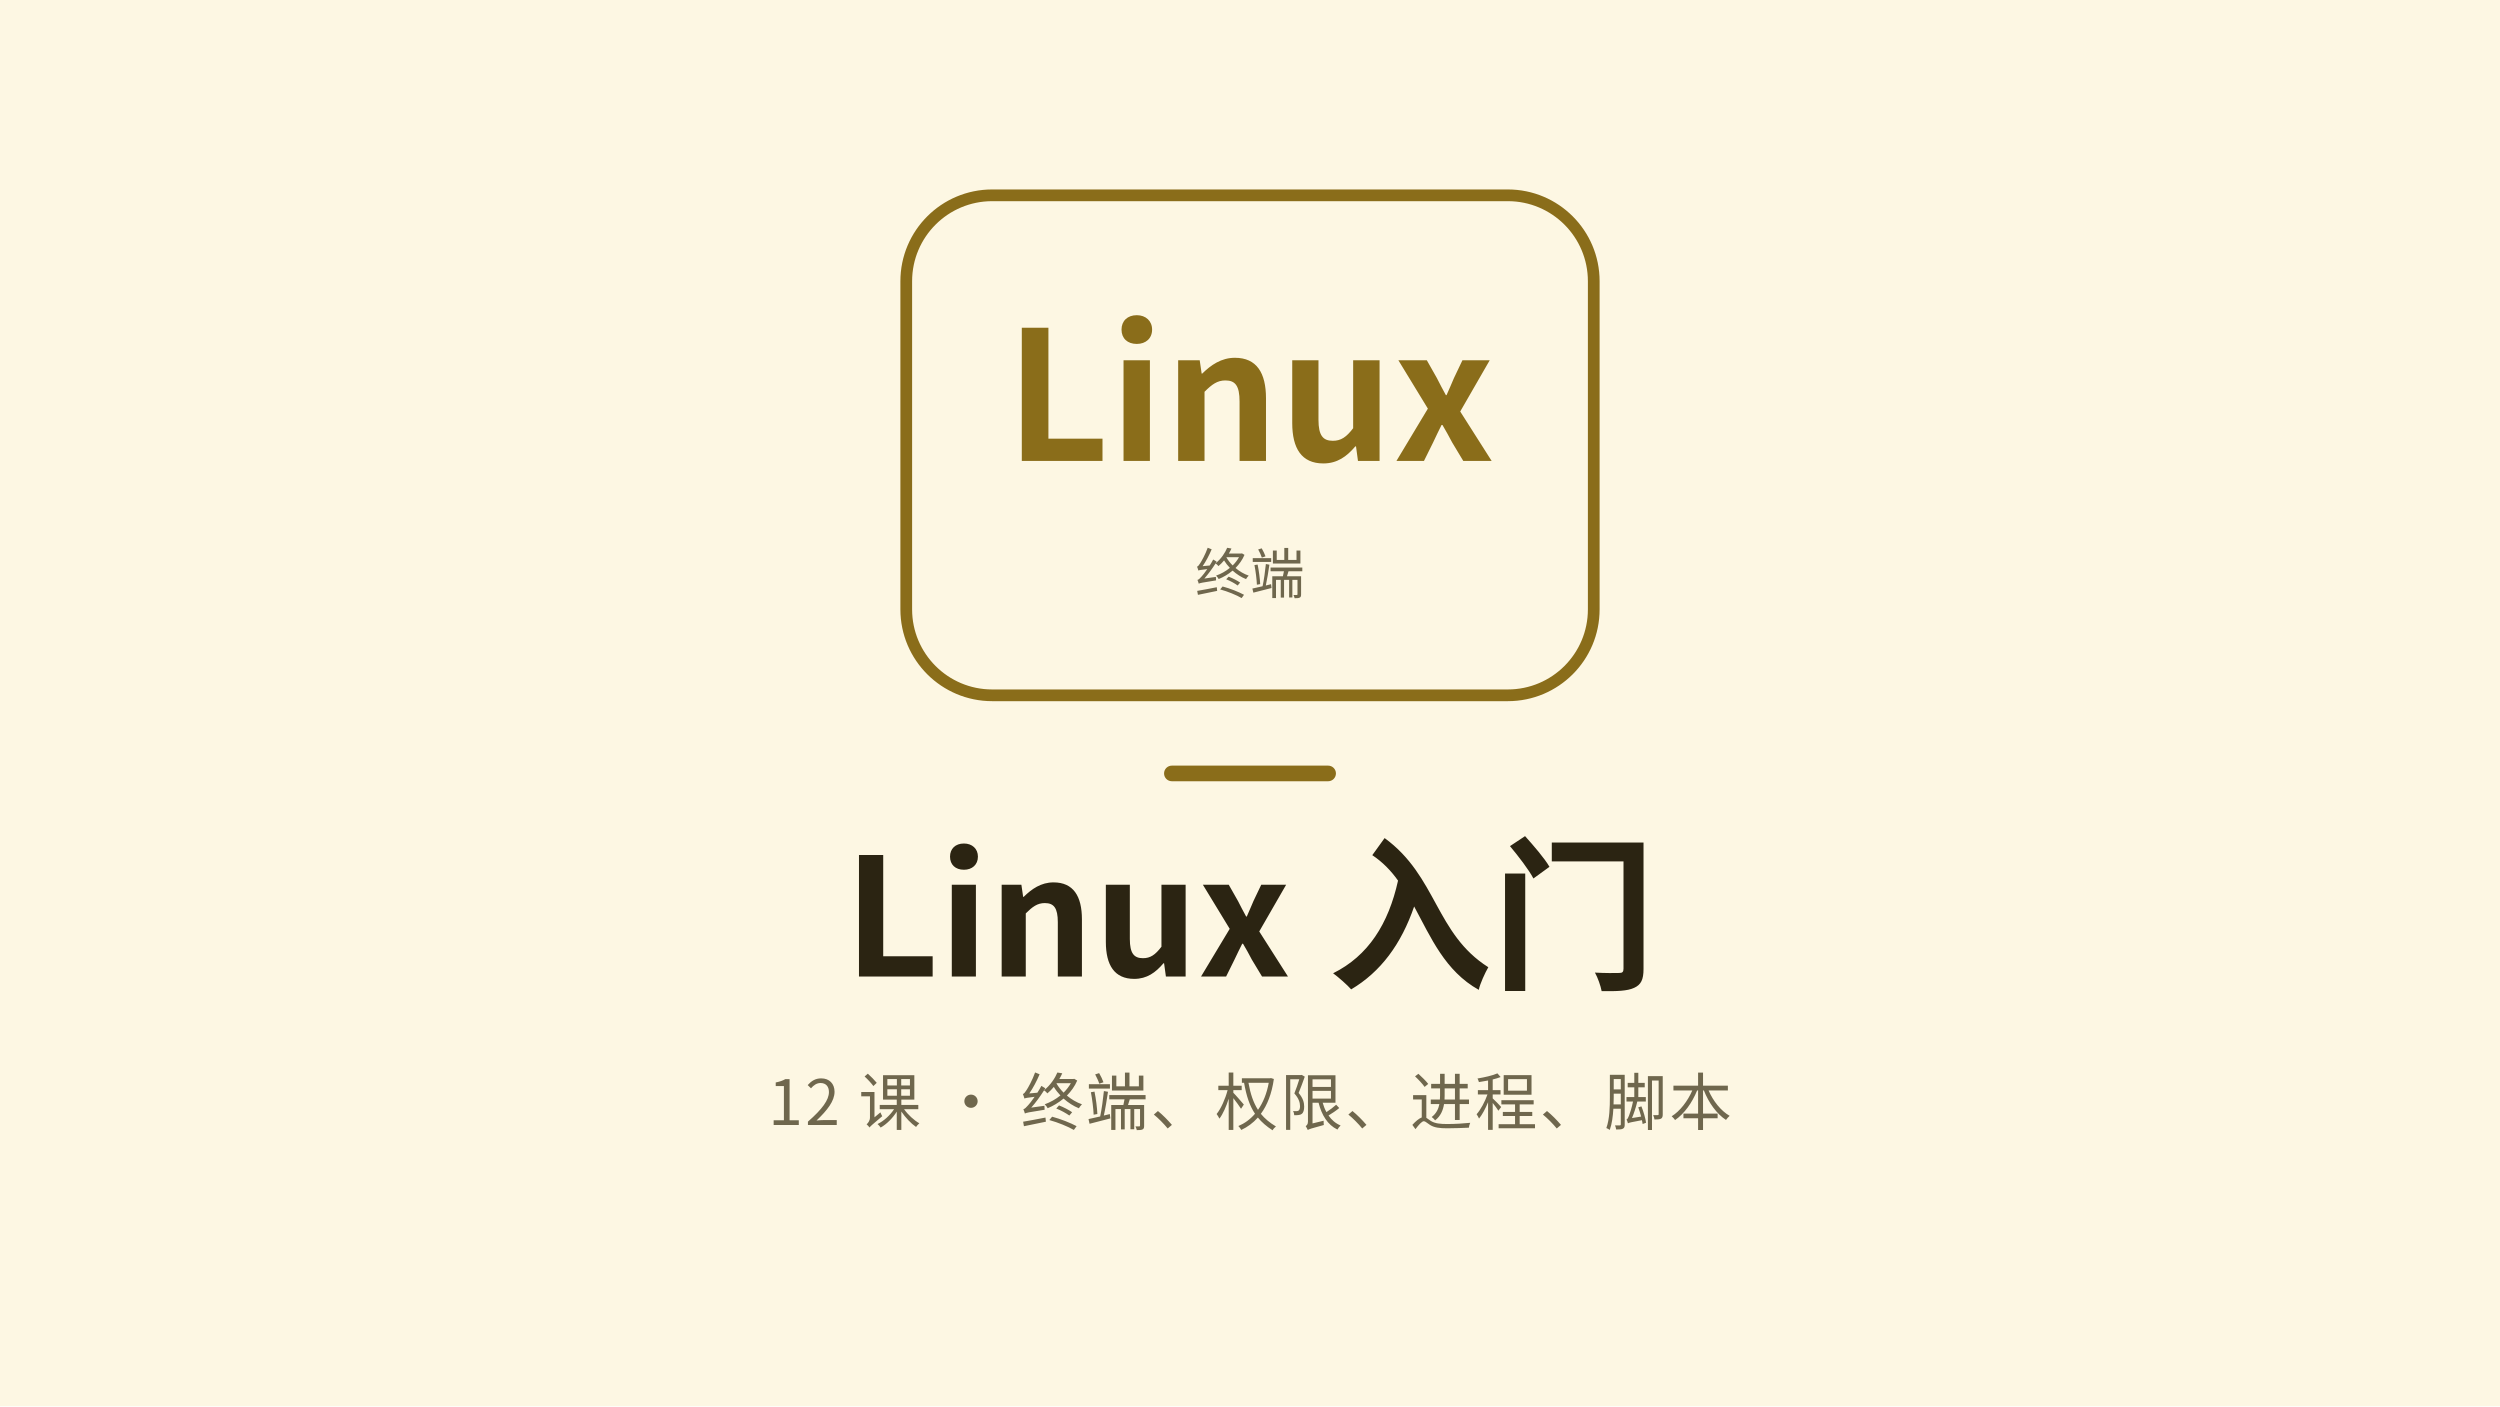
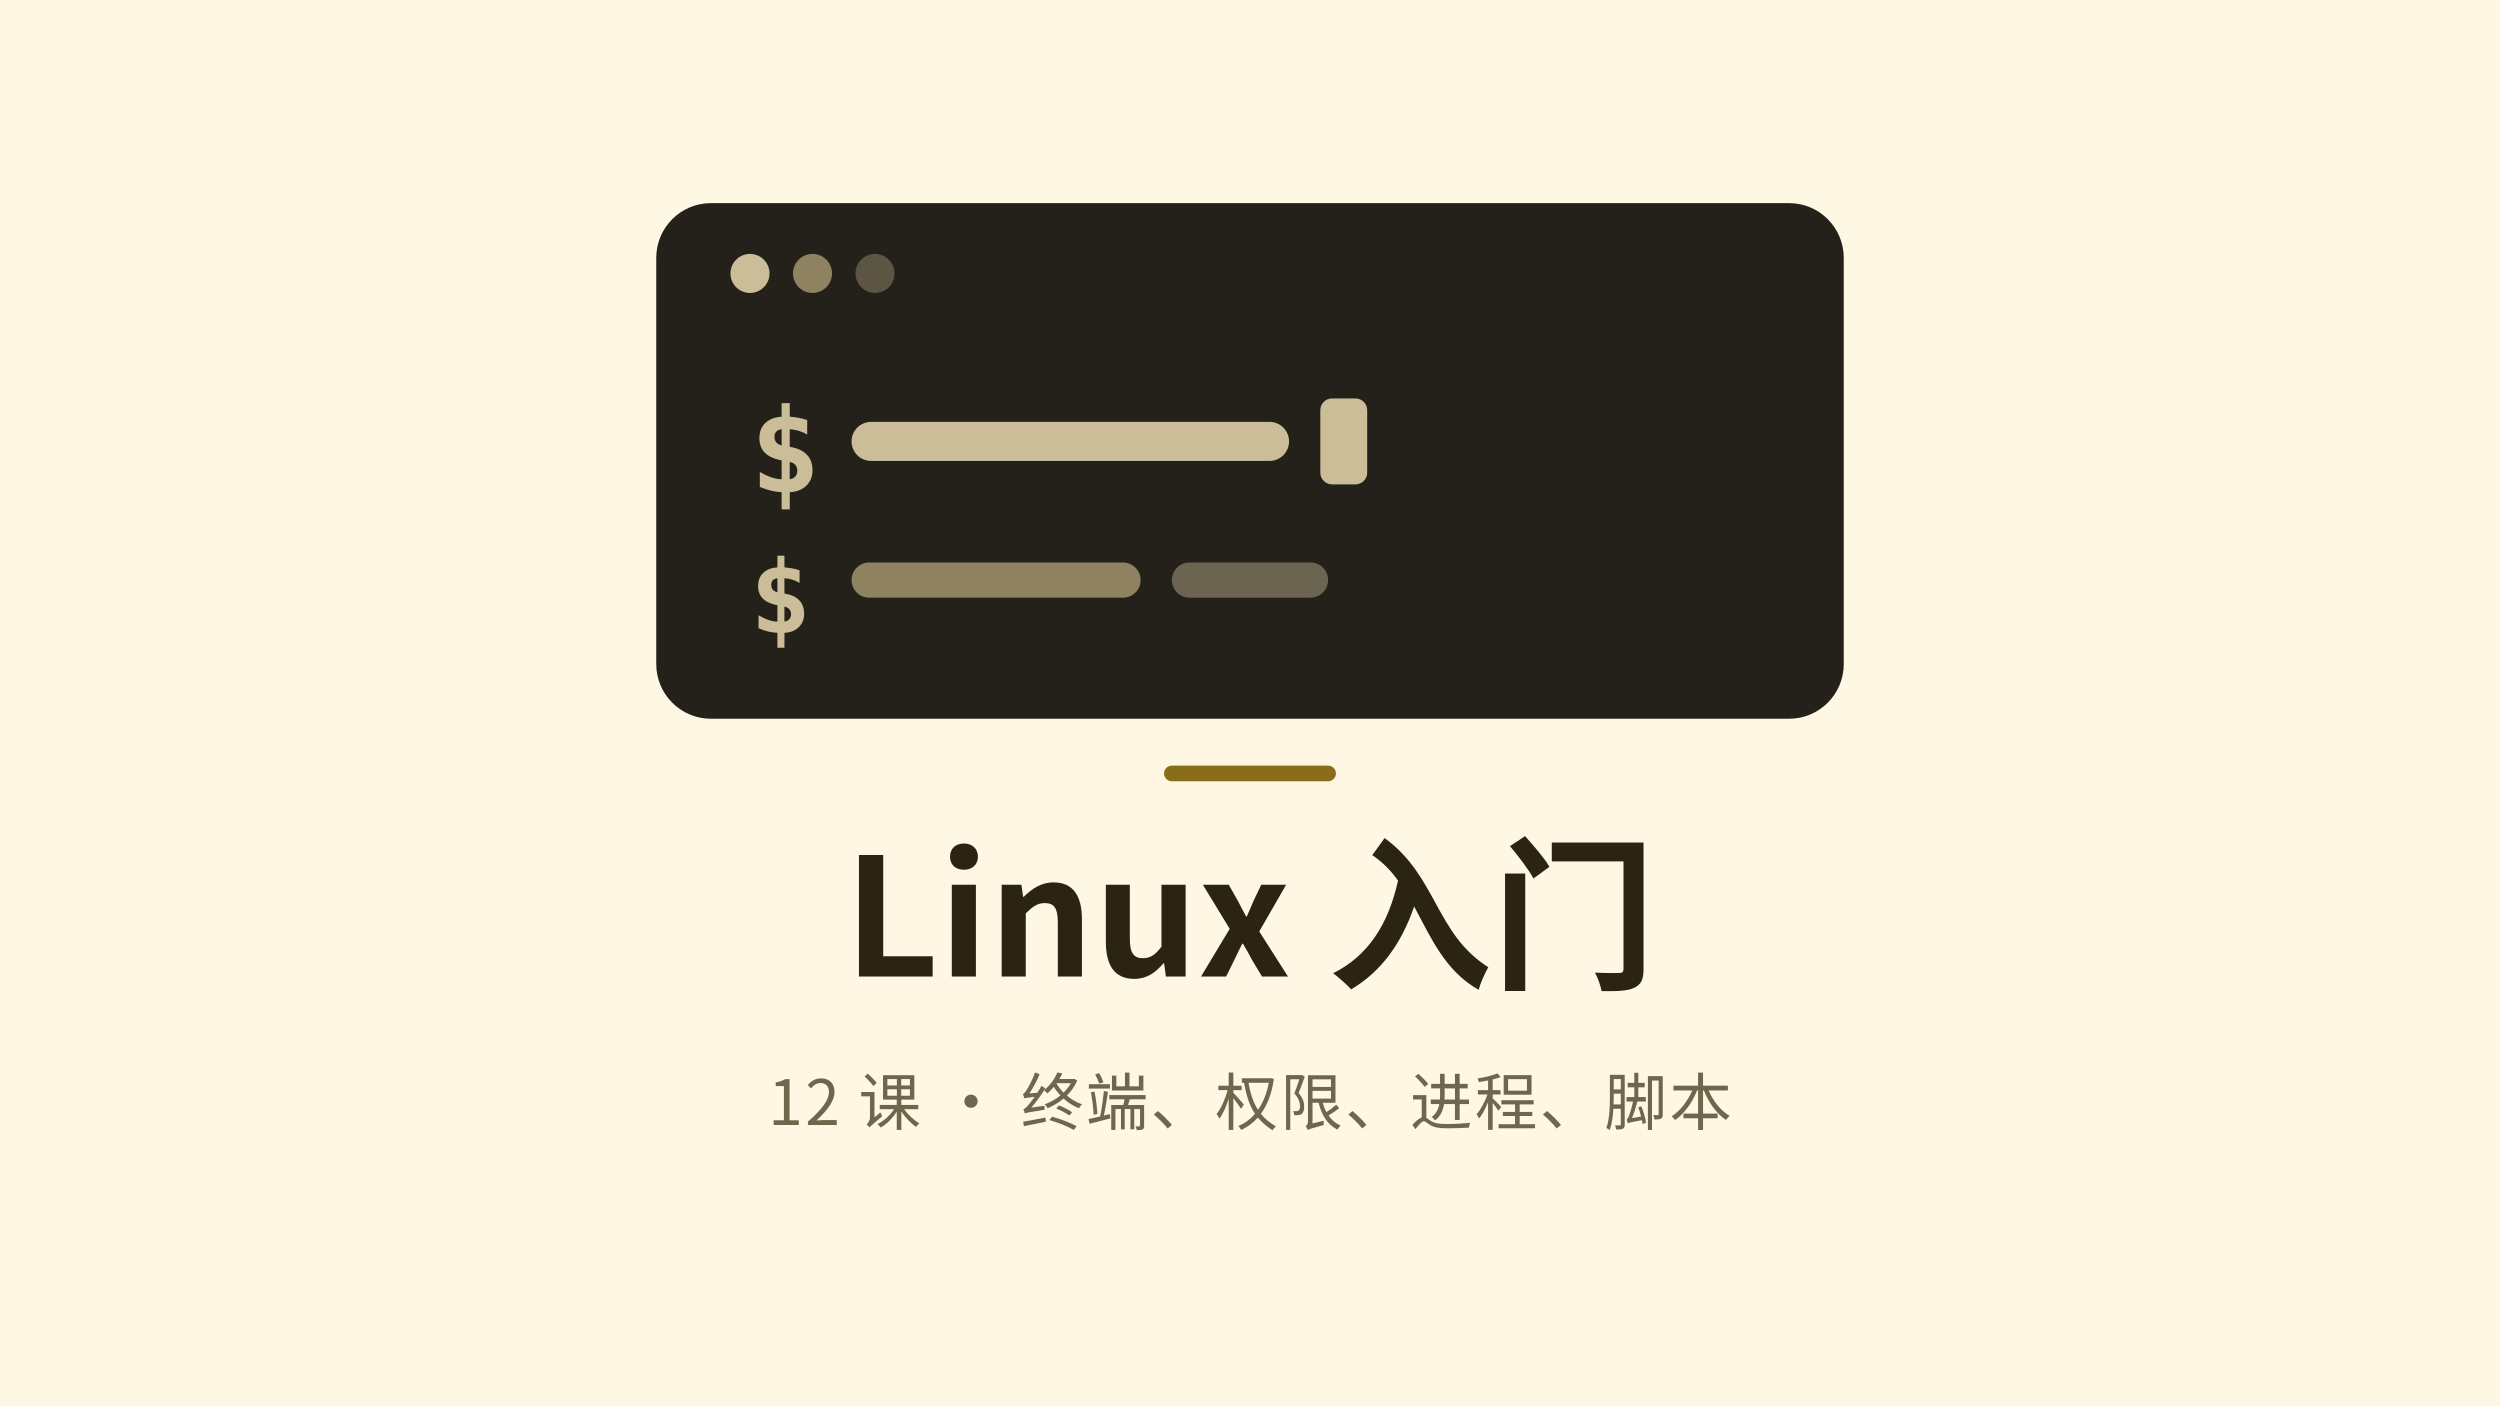
<svg xmlns="http://www.w3.org/2000/svg" width="640" height="360" viewBox="0 0 640 360" role="img" aria-label="Linux 入门 封面">
  <rect width="640" height="360" fill="#fdf7e3" />
-   <rect x="232" y="50" width="176" height="128" rx="22" fill="#fdf7e3" stroke="#8a6d1a" stroke-width="3" />
-   <text x="320" y="118" font-size="46" font-weight="800" fill="#8a6d1a" font-family="'Noto Sans CJK SC','DejaVu Sans','PingFang SC','HarmonyOS Sans SC','Microsoft YaHei',sans-serif" text-anchor="middle">Linux</text>
-   <text x="320" y="152" font-size="14" font-weight="400" fill="#6f674d" font-family="'Noto Sans CJK SC','DejaVu Sans','PingFang SC','HarmonyOS Sans SC','Microsoft YaHei',sans-serif" text-anchor="middle">终端</text>
+   <rect x="168" y="52" width="304" height="132" rx="14" fill="#23211a" />
+   <circle cx="192" cy="70" r="5" fill="#cabd98" />
+   <circle cx="208" cy="70" r="5" fill="#8f8260" />
+   <circle cx="224" cy="70" r="5" fill="#5d5543" />
+   <text x="192" y="126" font-size="30" font-weight="800" fill="#cabd98" font-family="'JetBrains Mono','DejaVu Sans Mono','SFMono-Regular',Consolas,monospace" text-anchor="start">$</text>
+   <rect x="218" y="108" width="112" height="10" rx="5" fill="#cabd98" />
+   <rect x="338" y="102" width="12" height="22" rx="3" fill="#cabd98" />
+   <text x="192" y="162" font-size="26" font-weight="800" fill="#cabd98" font-family="'JetBrains Mono','DejaVu Sans Mono','SFMono-Regular',Consolas,monospace" text-anchor="start">$</text>
+   <rect x="218" y="144" width="74" height="9" rx="4.5" fill="#8f8260" />
+   <rect x="300" y="144" width="40" height="9" rx="4.5" fill="#6b6450" />
  <rect x="298" y="196" width="44" height="4" rx="2" fill="#8a6d1a" />
  <text x="320" y="250" font-size="42" font-weight="800" fill="#2b2412" font-family="'Noto Sans CJK SC','DejaVu Sans','PingFang SC','HarmonyOS Sans SC','Microsoft YaHei',sans-serif" text-anchor="middle">Linux 入门</text>
  <text x="320" y="288" font-size="16" font-weight="400" fill="#6f674d" font-family="'Noto Sans CJK SC','DejaVu Sans','PingFang SC','HarmonyOS Sans SC','Microsoft YaHei',sans-serif" text-anchor="middle" letter-spacing="0.6">12 课 · 终端、权限、进程、脚本</text>
</svg>
